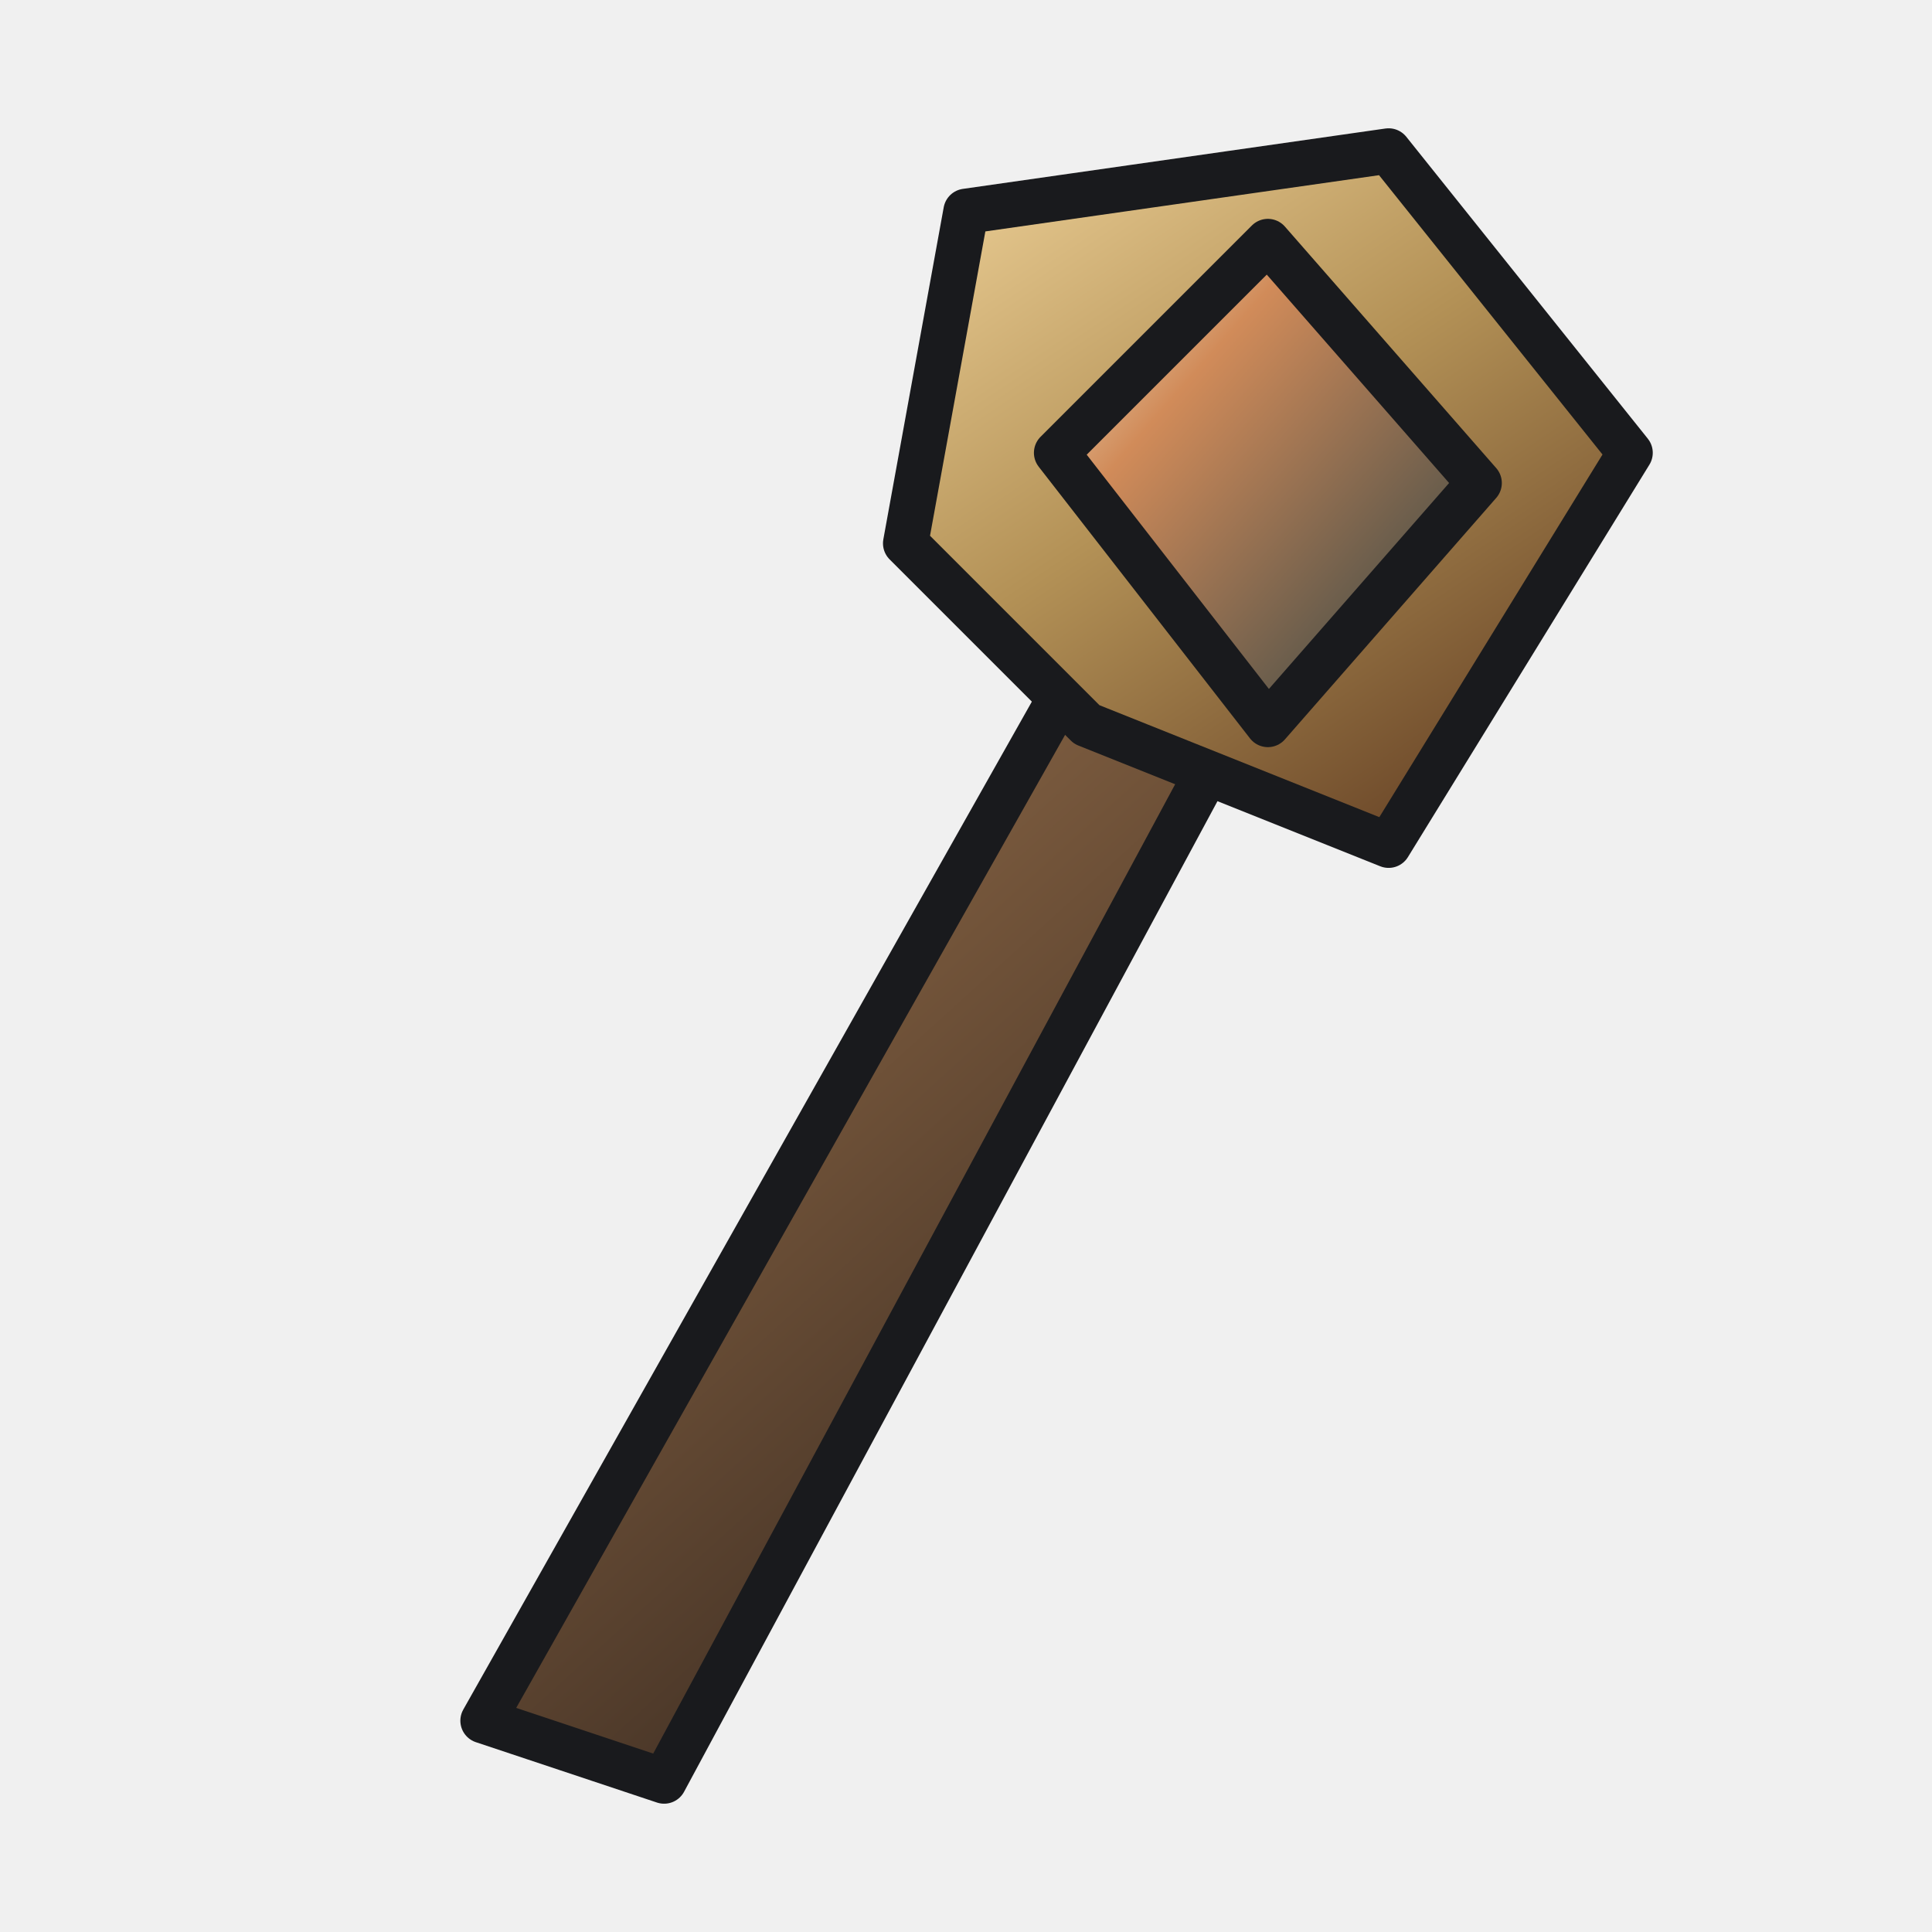
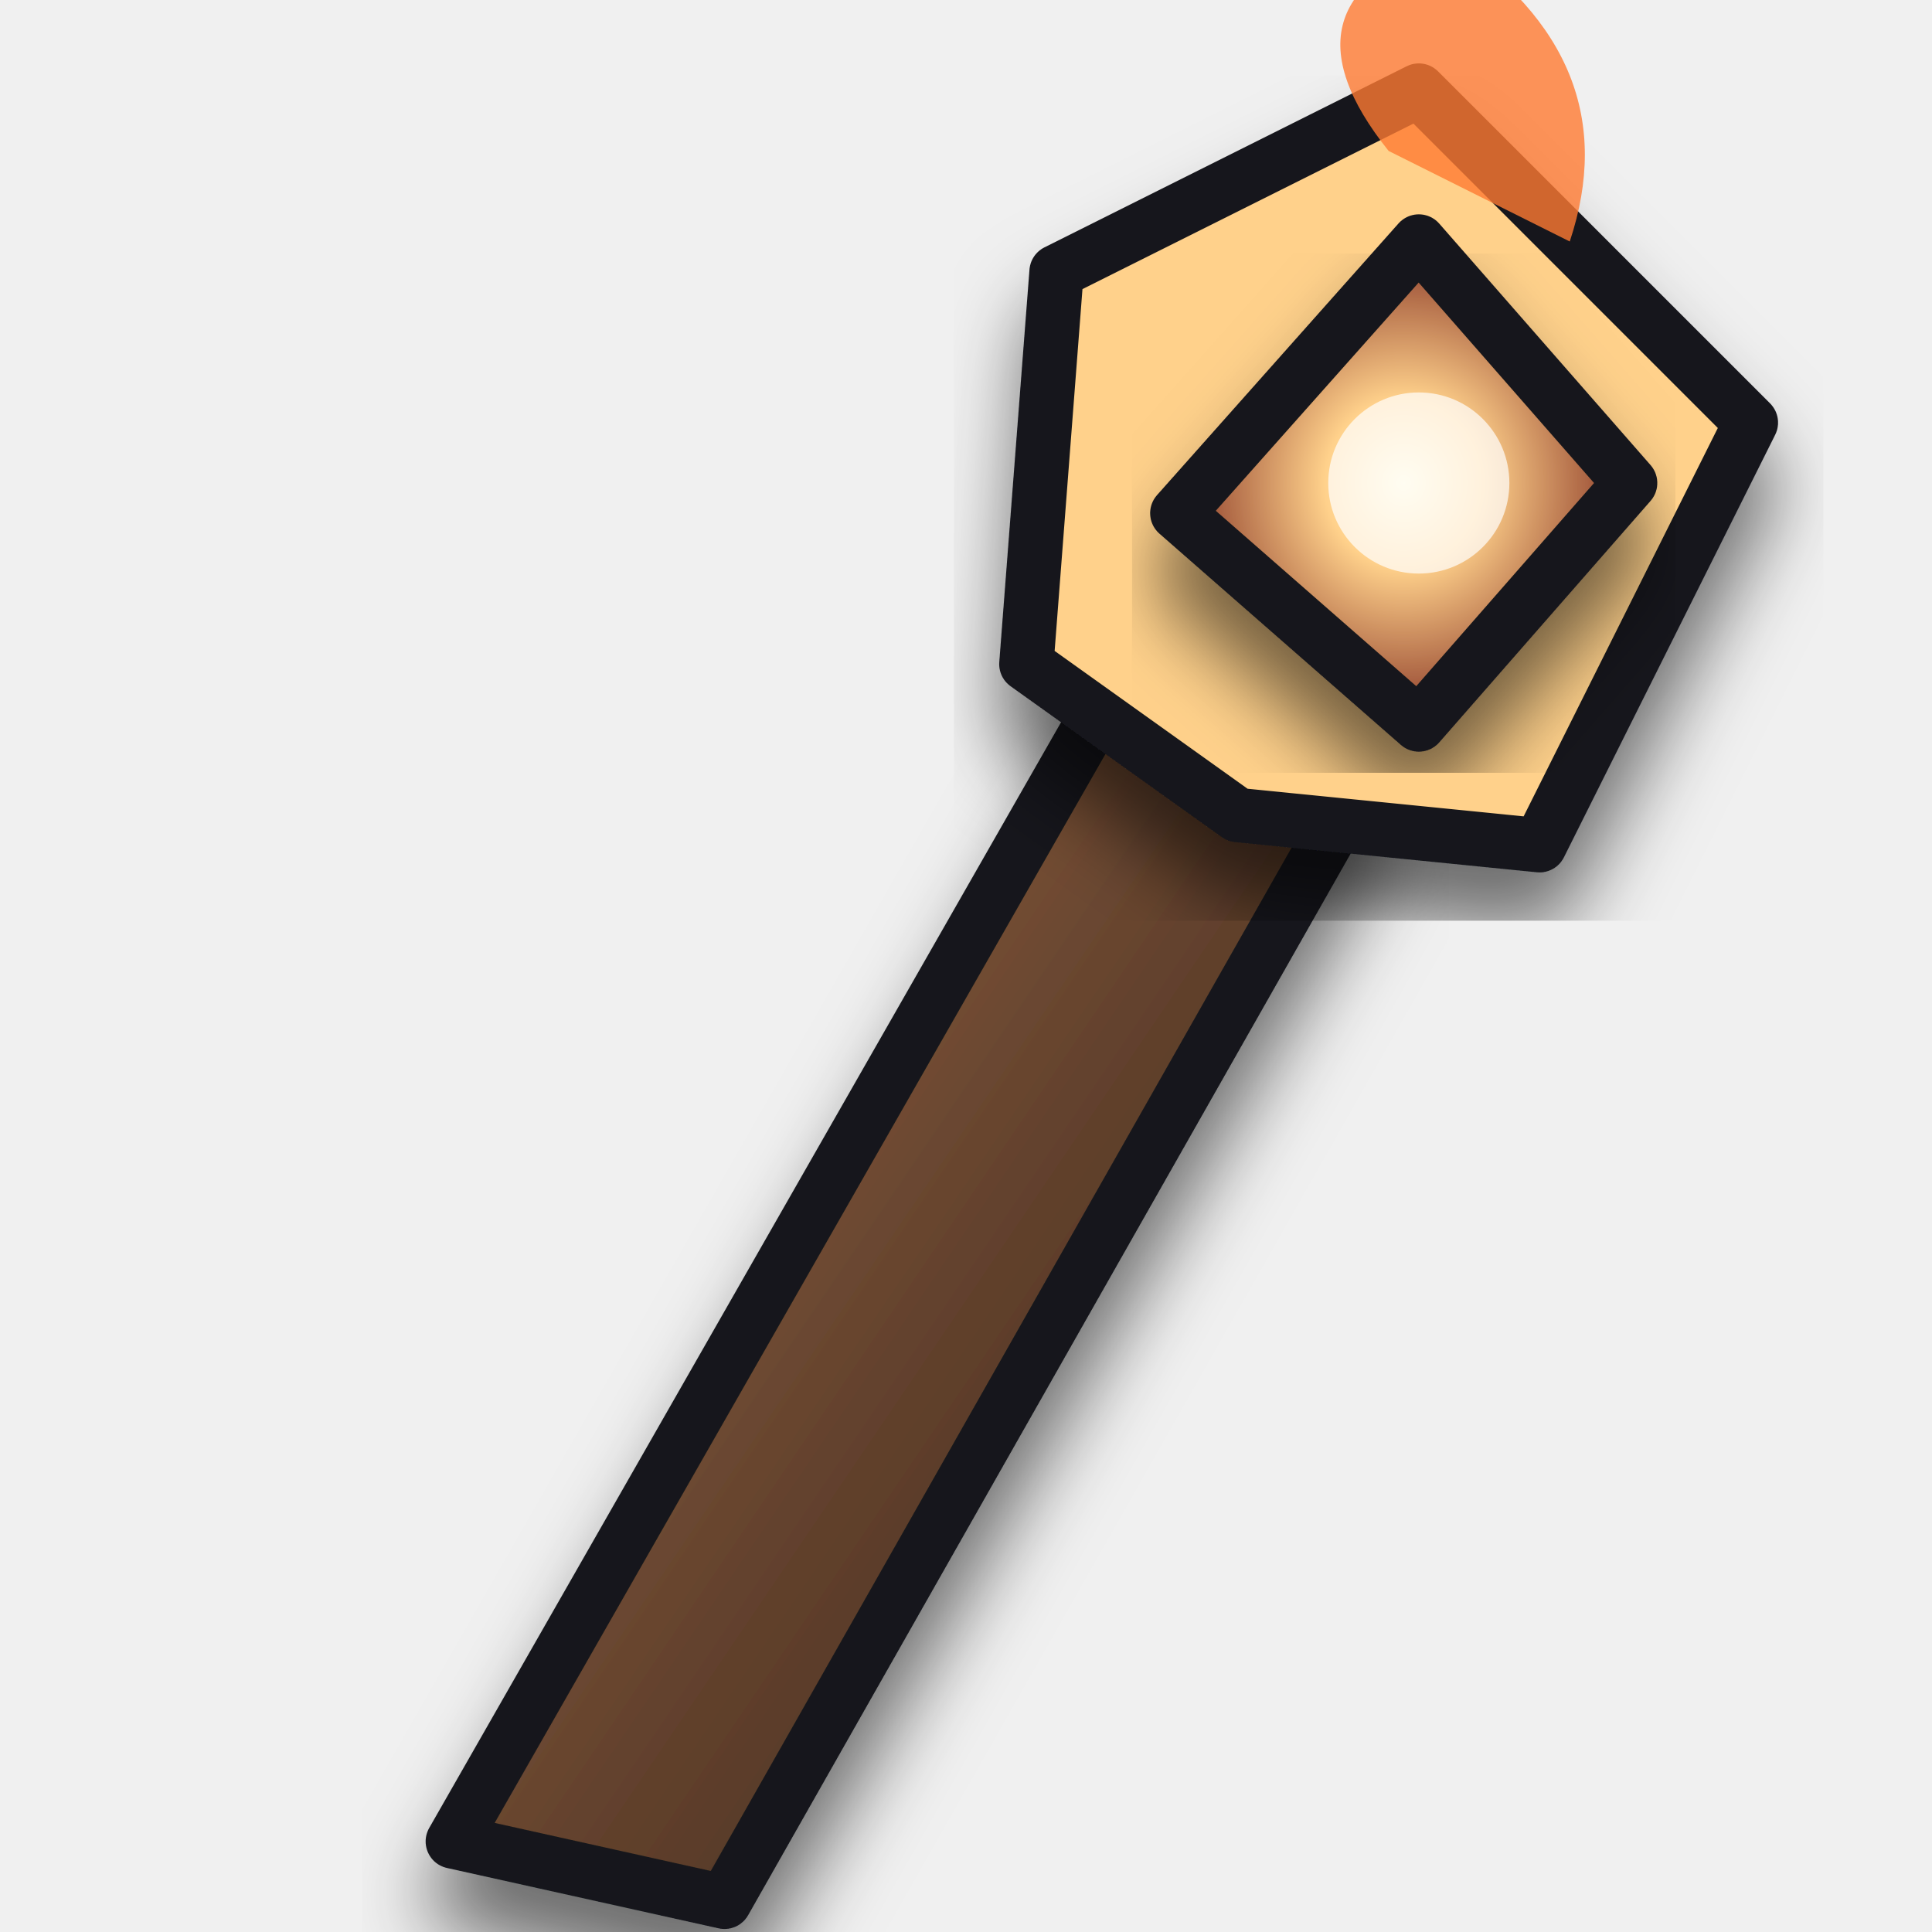
<svg xmlns="http://www.w3.org/2000/svg" viewBox="0 0 64 64" role="img">
  <defs>
-     <linearGradient id="metal" x2=".8" y2="1">
-       <stop stop-color="#d1d5cb" />
-       <stop offset=".44" stop-color="#788995" />
-       <stop offset=".55" stop-color="#b6c0be" />
-       <stop offset="1" stop-color="#394553" />
+     <linearGradient id="metal" x1="0" y1="0" x2="1" y2="1">
+       <stop stop-color="#ffb064" />
+       <stop offset=".5" stop-color="#8a3827" />
+       <stop offset=".72" stop-color="#ffb064" />
+       <stop offset="1" stop-color="#252a2d" />
    </linearGradient>
-     <linearGradient id="gold" x2=".7" y2="1">
-       <stop stop-color="#f0d39a" />
-       <stop offset=".5" stop-color="#b39156" />
-       <stop offset="1" stop-color="#6a4628" />
+     <linearGradient id="wood" x1="0" y1="0" x2="1" y2="1">
+       <stop stop-color="#b17b4e" />
+       <stop offset=".5" stop-color="#68452f" />
+       <stop offset="1" stop-color="#2f2019" />
    </linearGradient>
-     <linearGradient id="leather" x2=".6" y2="1">
-       <stop stop-color="#a57e58" />
-       <stop offset=".5" stop-color="#715339" />
-       <stop offset="1" stop-color="#372920" />
-     </linearGradient>
-     <linearGradient id="cloth" x2="1" y2="1">
-       <stop stop-color="#d18b59" />
-       <stop offset="1" stop-color="#252b30" />
-     </linearGradient>
-     <linearGradient id="gem" x2="1" y2="1">
-       <stop stop-color="#eff2d8" />
-       <stop offset=".3" stop-color="#d18b59" />
-       <stop offset="1" stop-color="#243e43" />
-     </linearGradient>
-     <linearGradient id="bone" x2="1" y2="1">
-       <stop stop-color="#f0e2ba" />
-       <stop offset="1" stop-color="#958363" />
-     </linearGradient>
-     <linearGradient id="leaf" x2="1" y2="1">
-       <stop stop-color="#a4b47c" />
-       <stop offset="1" stop-color="#3d5540" />
-     </linearGradient>
+     <radialGradient id="gem">
+       <stop stop-color="#fff7d1" />
+       <stop offset=".35" stop-color="#ffd18b" />
+       <stop offset="1" stop-color="#8a3827" />
+     </radialGradient>
+     <filter id="sh">
+       <feDropShadow dx="0" dy="2" stdDeviation="1.3" flood-color="#000" flood-opacity=".55" />
+     </filter>
  </defs>
-   <g fill="url(#metal)" stroke="#191a1d" stroke-width="1.5" stroke-linejoin="round" stroke-linecap="round">
-     <path d="m16 57 22-39 5 2-21 39Z" fill="url(#leather)" />
-     <path d="M30 18 32 7 46 5 54 15 46 28 36 24Z" fill="url(#gold)" />
-     <path d="m35 15 7-7 7 8-7 8Z" fill="url(#gem)" />
+   <g>
+     <path d="M15 61 L39 19 L45 26 L24 63 Z" fill="url(#wood)" stroke="#17191b" stroke-width="1.8" stroke-linejoin="round" stroke-linecap="round" filter="url(#sh)" />
+     <path d="M34 22 L35 9 L47 3 L58 14 L51 28 L41 27 Z" fill="#ffd18b" stroke="#17191b" stroke-width="1.8" stroke-linejoin="round" stroke-linecap="round" filter="url(#sh)" />
+     <path d="M39 17 L47 8 L54 16 L47 24 Z" fill="url(#gem)" stroke="#17191b" stroke-width="1.8" stroke-linejoin="round" stroke-linecap="round" filter="url(#sh)" />
+     <circle cx="47" cy="16" r="3" fill="#fff" opacity=".7" />
+     <path d="M46 5 Q42 0 48 -2 Q54 2 52 8" fill="#ff7b32" opacity=".8" />
  </g>
</svg>
